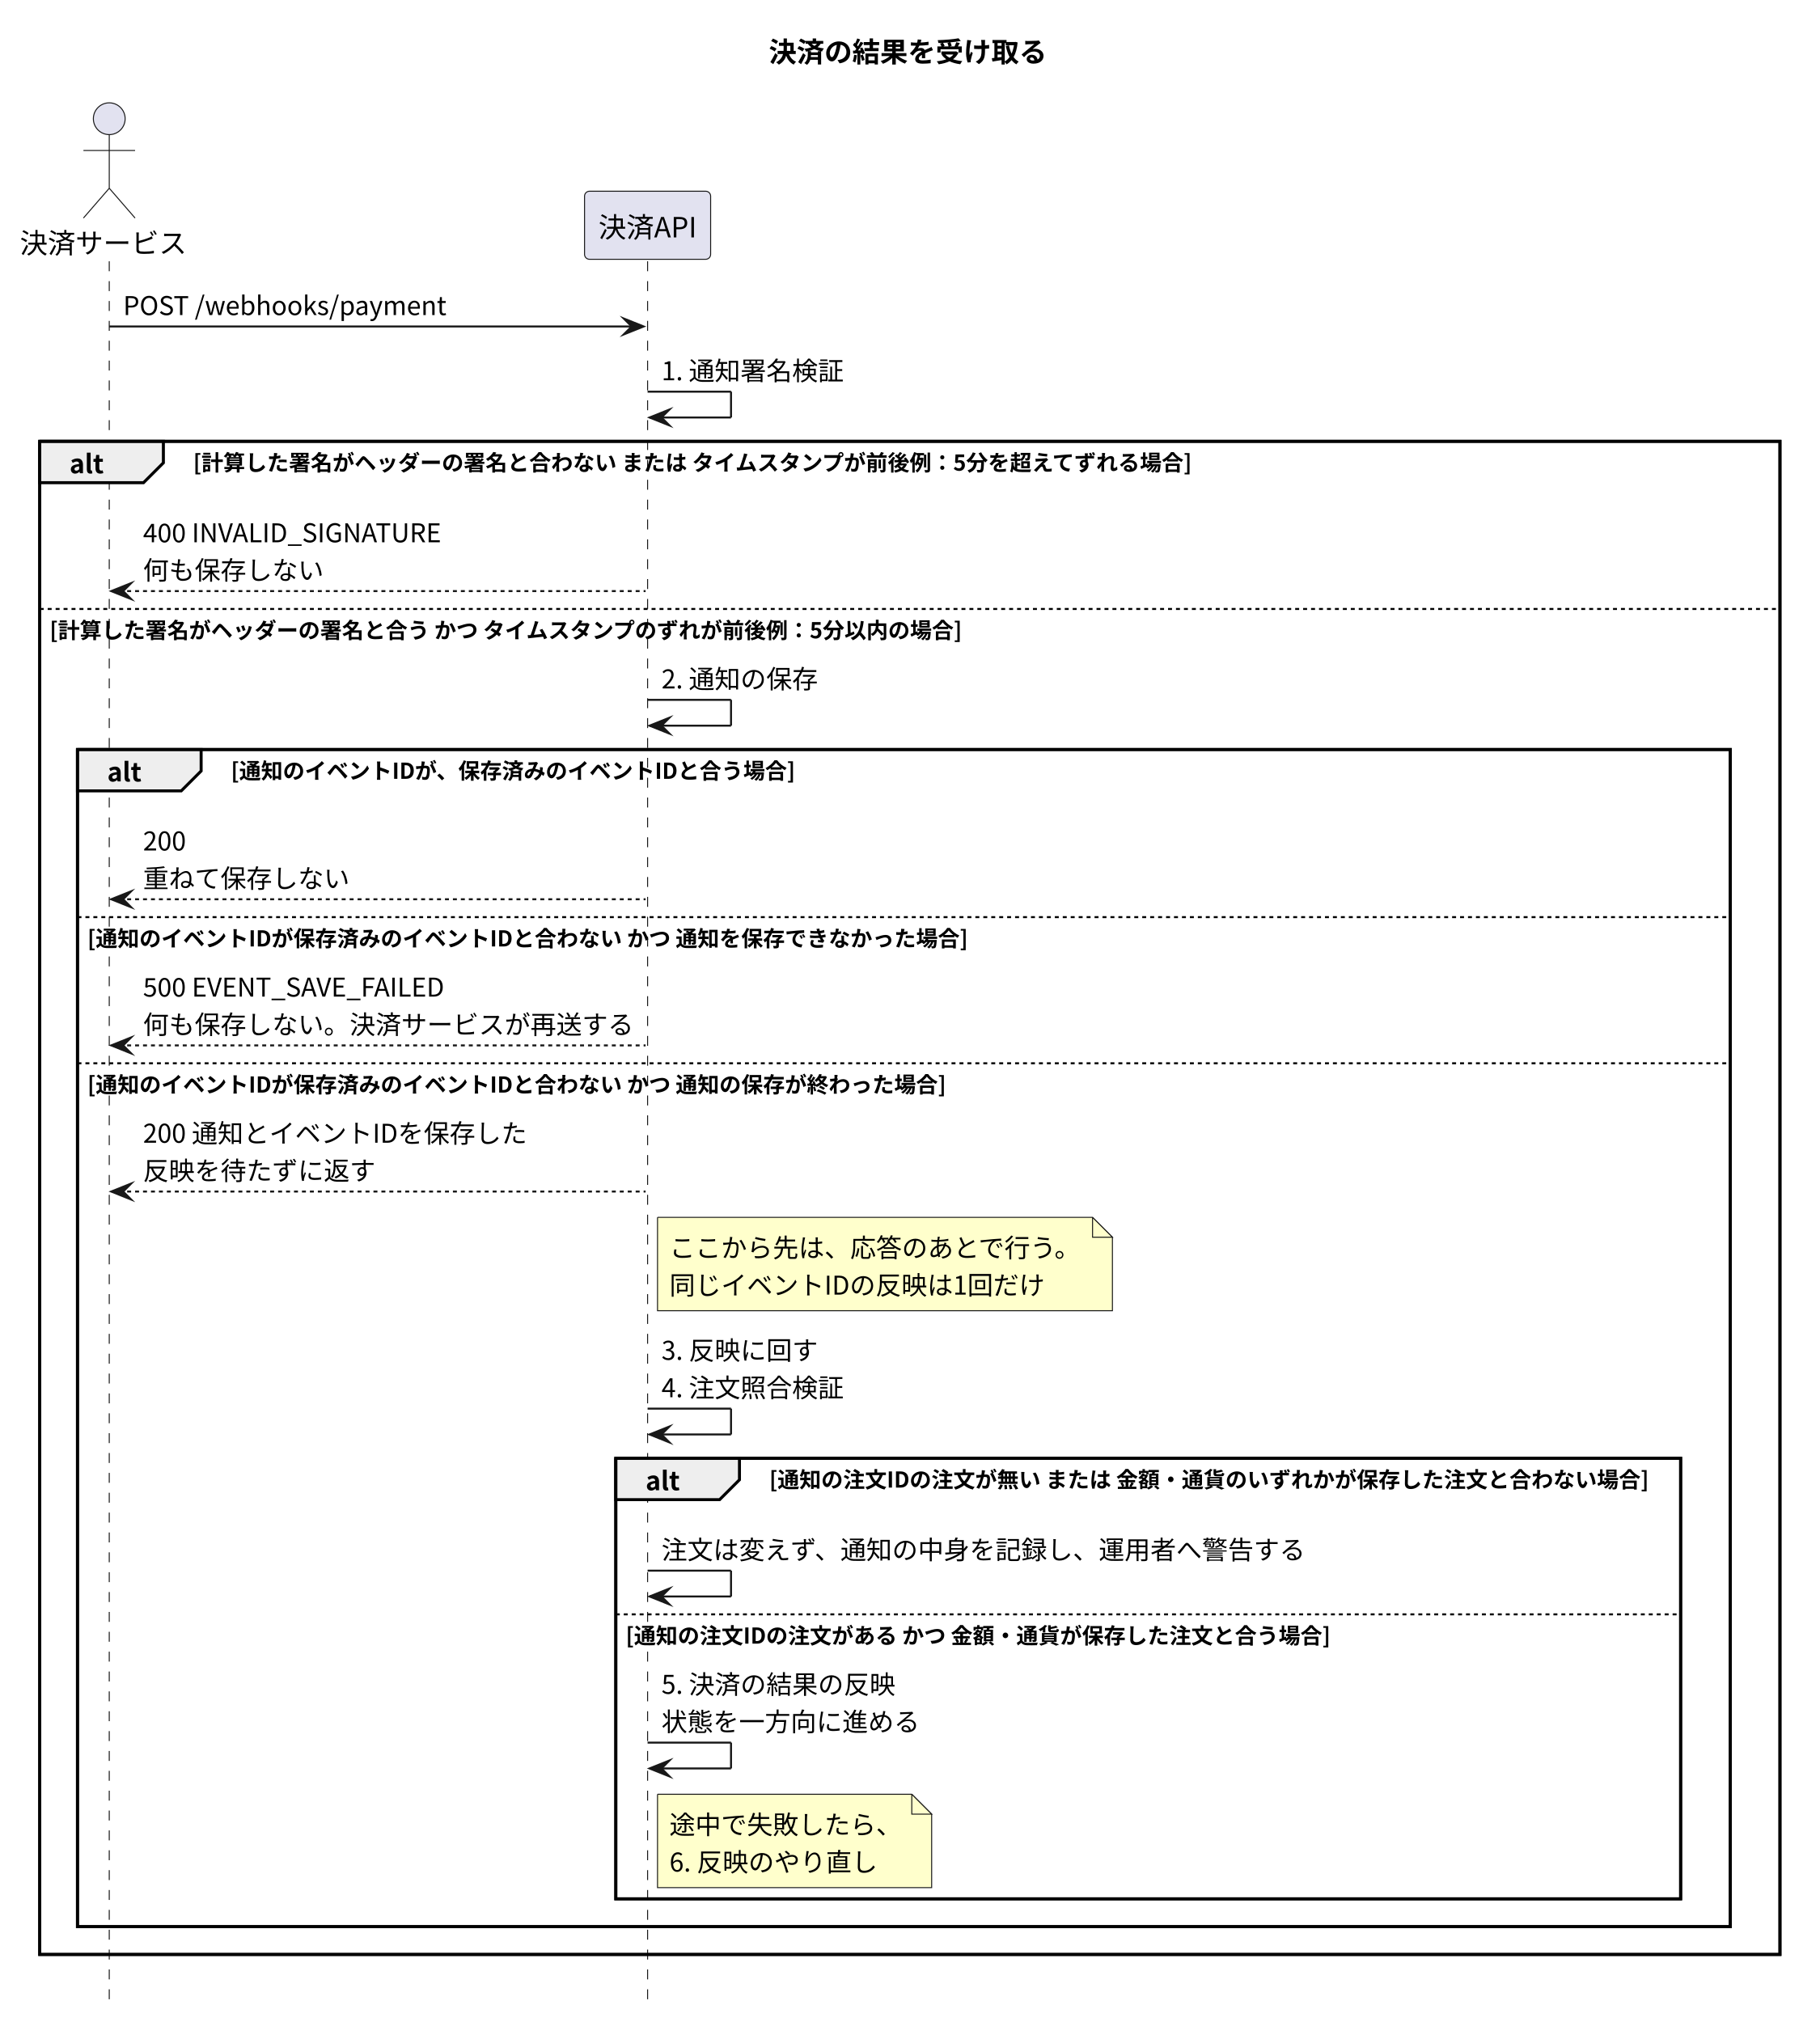
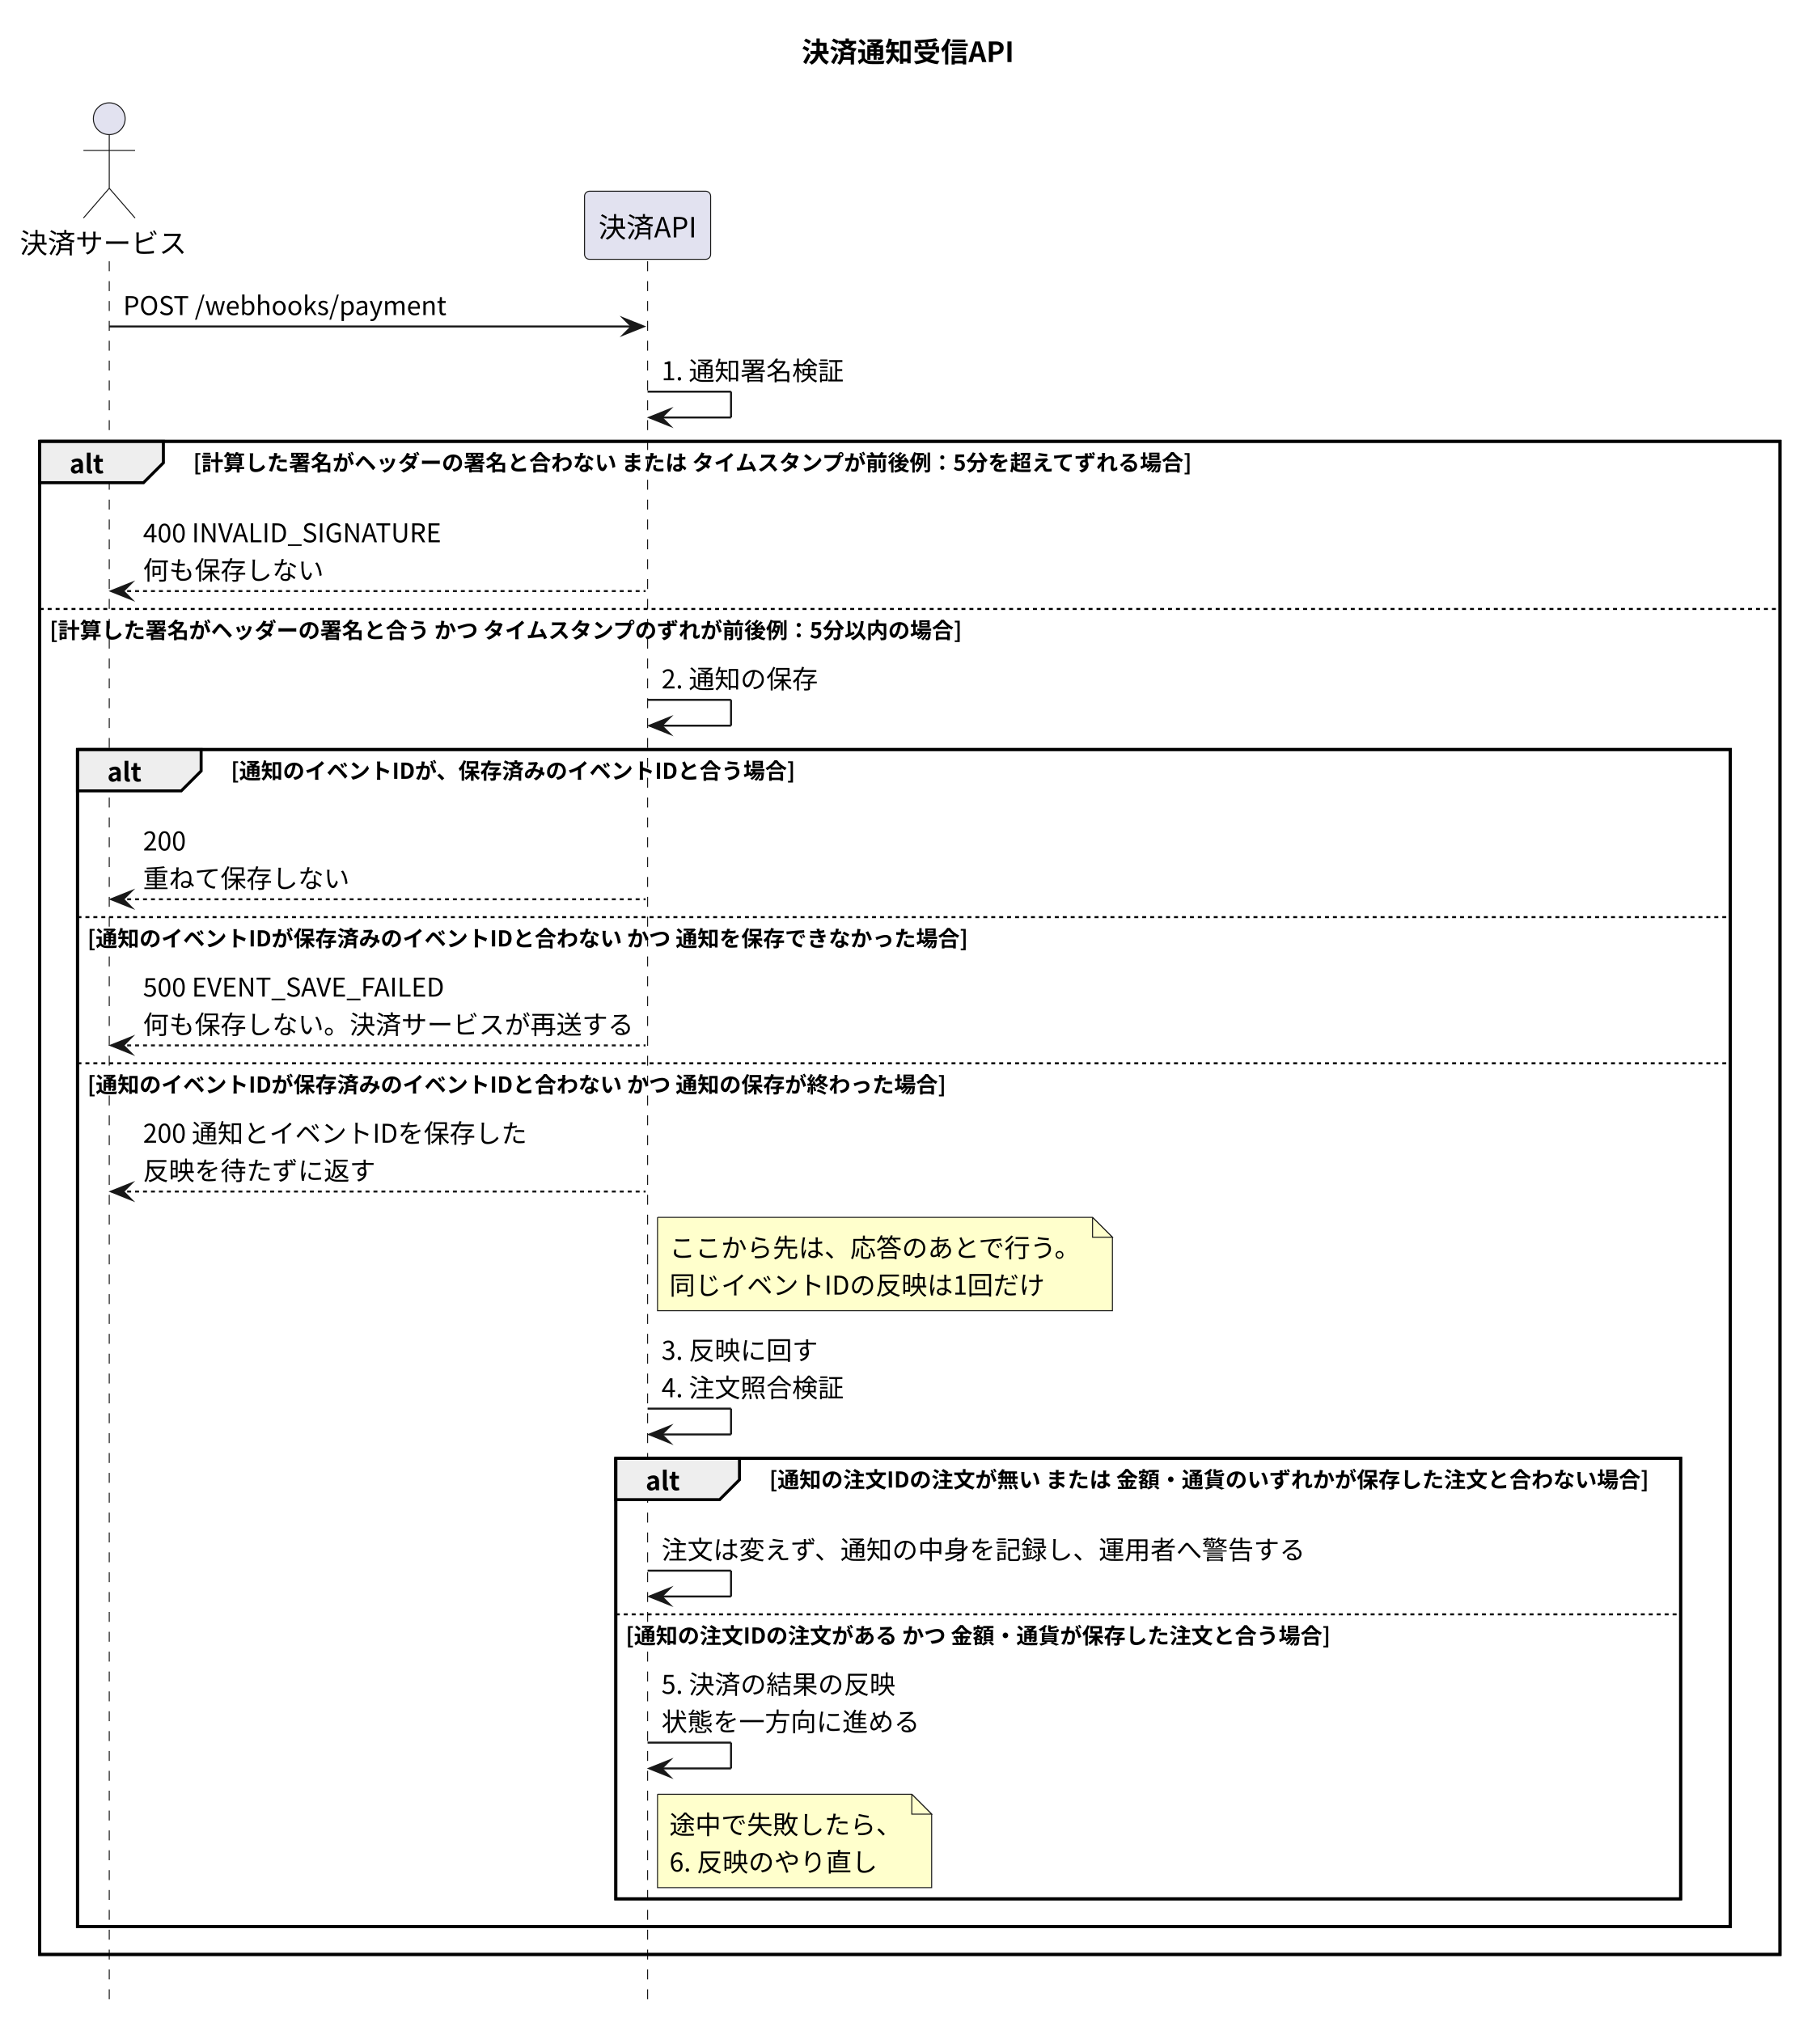
<svg xmlns="http://www.w3.org/2000/svg" version="1.1" data-diagram-type="SEQUENCE" style="width:916px;height:1018px;background:#FFFFFF;" width="916px" height="1018px" viewBox="0 0 916 1018" zoomAndPan="magnify" preserveAspectRatio="none" contentStyleType="text/css">
  <defs />
  <g font-family="sans-serif" lengthAdjust="spacing">
    <g class="title" data-source-line="7">
-       <text x="387.021" y="31.24" fill="#000" font-size="14" textLength="139.999" font-weight="700" font-family="'Noto Sans CJK JP'">決済の結果を受け取る</text>
+       <text x="403.555" y="31.24" fill="#000" font-size="14" textLength="106.932" font-weight="700" font-family="'Noto Sans CJK JP'">決済通知受信API</text>
    </g>
    <rect x="20" y="222.192" width="876.042" height="761.8" fill="none" style="stroke:#000;stroke-width:1.5;" />
    <rect x="39" y="377.344" width="832.042" height="592.648" fill="none" style="stroke:#000;stroke-width:1.5;" />
    <rect x="310" y="734.192" width="536.042" height="221.8" fill="none" style="stroke:#000;stroke-width:1.5;" />
    <g class="participant-lifeline" data-qualified-name="PSP" data-entity-uid="part1" id="part1-lifeline" data-source-line="9">
      <g>
        <rect x="51.5" y="131.544" width="8" height="876.448" fill="#000" fill-opacity="0" />
        <line x1="55" y1="131.544" x2="55" y2="1007.991" style="stroke:#181818;stroke-width:0.5;stroke-dasharray:5,5;" />
      </g>
    </g>
    <g class="participant-lifeline" data-qualified-name="API" data-entity-uid="part2" id="part2-lifeline" data-source-line="10">
      <g>
        <rect x="322.5" y="131.544" width="8" height="876.448" fill="#000" fill-opacity="0" />
        <line x1="326" y1="131.544" x2="326" y2="1007.991" style="stroke:#181818;stroke-width:0.5;stroke-dasharray:5,5;" />
      </g>
    </g>
    <g class="participant participant-head" data-qualified-name="PSP" data-entity-uid="part1" id="part1-head" data-source-line="9">
      <text x="10" y="127.512" fill="#000" font-size="14" textLength="84" font-family="'Noto Sans CJK JP'">決済サービス</text>
      <ellipse cx="55" cy="59.772" rx="8" ry="8" fill="#E2E2F0" style="stroke:#181818;stroke-width:0.5;" />
      <path d="M55,67.772 L55,94.772 M42,75.772 L68,75.772 M55,94.772 L42,109.772 M55,94.772 L68,109.772" style="stroke:#181818;stroke-width:0.5;" fill="none" />
    </g>
    <g class="participant participant-head" data-qualified-name="API" data-entity-uid="part2" id="part2-head" data-source-line="10">
      <rect x="294.262" y="96.272" width="63.476" height="34.272" fill="#E2E2F0" style="stroke:#181818;stroke-width:0.5;" rx="2.5" ry="2.5" />
      <text x="301.262" y="119.512" fill="#000" font-size="14" textLength="49.476" font-family="'Noto Sans CJK JP'">決済API</text>
    </g>
    <g class="message" data-entity-1="part1" data-entity-2="part2" id="msg1" data-source-line="12">
      <polygon points="314,160.368,324,164.368,314,168.368,318,164.368" fill="#181818" style="stroke:#181818;stroke-width:1;stroke-linejoin:miter;stroke-miterlimit:10;" />
      <line x1="55" y1="164.368" x2="320" y2="164.368" style="stroke:#181818;stroke-width:1;" />
      <text x="62" y="158.624" fill="#000" font-size="13" textLength="163.306" font-family="'Noto Sans CJK JP'">POST /webhooks/payment</text>
    </g>
    <g class="message" data-entity-1="part2" data-entity-2="part2" id="msg2" data-source-line="13">
      <line x1="326" y1="197.192" x2="368" y2="197.192" style="stroke:#181818;stroke-width:1;" />
      <line x1="368" y1="197.192" x2="368" y2="210.192" style="stroke:#181818;stroke-width:1;" />
      <line x1="327" y1="210.192" x2="368" y2="210.192" style="stroke:#181818;stroke-width:1;" />
      <polygon points="337,206.192,327,210.192,337,214.192,333,210.192" fill="#181818" style="stroke:#181818;stroke-width:1;stroke-linejoin:miter;stroke-miterlimit:10;" />
      <text x="333" y="191.448" fill="#000" font-size="13" textLength="91.741" font-family="'Noto Sans CJK JP'">1. 通知署名検証</text>
    </g>
    <path d="M20,222.192 L82.251,222.192 L82.251,233.016 L72.251,243.016 L20,243.016 L20,222.192" style="stroke:#000;stroke-width:1.5;" fill="#EEE" />
    <rect x="20" y="222.192" width="876.042" height="761.8" fill="none" style="stroke:#000;stroke-width:1.5;" />
    <text x="35" y="238.272" fill="#000" font-size="13" textLength="17.251" font-weight="700" font-family="'Noto Sans CJK JP'">alt</text>
    <text x="97.251" y="236.952" fill="#000" font-size="11" textLength="503.797" font-weight="700" font-family="'Noto Sans CJK JP'">[計算した署名がヘッダーの署名と合わない または タイムスタンプが前後例：5分を超えてずれる場合]</text>
    <g class="message" data-entity-1="part2" data-entity-2="part1" id="msg3" data-source-line="15">
      <polygon points="66,293.592,56,297.592,66,301.592,62,297.592" fill="#181818" style="stroke:#181818;stroke-width:1;stroke-linejoin:miter;stroke-miterlimit:10;" />
      <line x1="60" y1="297.592" x2="325" y2="297.592" style="stroke:#181818;stroke-width:1;stroke-dasharray:2,2;" />
      <text x="72" y="273.024" fill="#000" font-size="13" textLength="151.112" font-family="'Noto Sans CJK JP'">400 INVALID_SIGNATURE</text>
      <text x="72" y="291.848" fill="#000" font-size="13" textLength="91" font-family="'Noto Sans CJK JP'">何も保存しない</text>
    </g>
    <line x1="20" y1="306.592" x2="896.042" y2="306.592" style="stroke:#000;stroke-width:1;stroke-dasharray:2,2;" />
    <text x="25" y="321.352" fill="#000" font-size="11" textLength="459.797" font-weight="700" font-family="'Noto Sans CJK JP'">[計算した署名がヘッダーの署名と合う かつ タイムスタンプのずれが前後例：5分以内の場合]</text>
    <g class="message" data-entity-1="part2" data-entity-2="part2" id="msg4" data-source-line="17">
      <line x1="326" y1="352.344" x2="368" y2="352.344" style="stroke:#181818;stroke-width:1;" />
      <line x1="368" y1="352.344" x2="368" y2="365.344" style="stroke:#181818;stroke-width:1;" />
      <line x1="327" y1="365.344" x2="368" y2="365.344" style="stroke:#181818;stroke-width:1;" />
      <polygon points="337,361.344,327,365.344,337,369.344,333,365.344" fill="#181818" style="stroke:#181818;stroke-width:1;stroke-linejoin:miter;stroke-miterlimit:10;" />
      <text x="333" y="346.6" fill="#000" font-size="13" textLength="78.741" font-family="'Noto Sans CJK JP'">2. 通知の保存</text>
    </g>
    <path d="M39,377.344 L101.251,377.344 L101.251,388.168 L91.251,398.168 L39,398.168 L39,377.344" style="stroke:#000;stroke-width:1.5;" fill="#EEE" />
    <rect x="39" y="377.344" width="832.042" height="592.648" fill="none" style="stroke:#000;stroke-width:1.5;" />
    <text x="54" y="393.424" fill="#000" font-size="13" textLength="17.251" font-weight="700" font-family="'Noto Sans CJK JP'">alt</text>
    <text x="116.251" y="392.104" fill="#000" font-size="11" textLength="284.282" font-weight="700" font-family="'Noto Sans CJK JP'">[通知のイベントIDが、保存済みのイベントIDと合う場合]</text>
    <g class="message" data-entity-1="part2" data-entity-2="part1" id="msg5" data-source-line="19">
      <polygon points="66,448.744,56,452.744,66,456.744,62,452.744" fill="#181818" style="stroke:#181818;stroke-width:1;stroke-linejoin:miter;stroke-miterlimit:10;" />
      <line x1="60" y1="452.744" x2="325" y2="452.744" style="stroke:#181818;stroke-width:1;stroke-dasharray:2,2;" />
      <text x="72" y="428.176" fill="#000" font-size="13" textLength="21.645" font-family="'Noto Sans CJK JP'">200</text>
      <text x="72" y="447" fill="#000" font-size="13" textLength="104" font-family="'Noto Sans CJK JP'">重ねて保存しない</text>
    </g>
    <line x1="39" y1="461.744" x2="871.042" y2="461.744" style="stroke:#000;stroke-width:1;stroke-dasharray:2,2;" />
    <text x="44" y="476.504" fill="#000" font-size="11" textLength="443.275" font-weight="700" font-family="'Noto Sans CJK JP'">[通知のイベントIDが保存済みのイベントIDと合わない かつ 通知を保存できなかった場合]</text>
    <g class="message" data-entity-1="part2" data-entity-2="part1" id="msg6" data-source-line="21">
      <polygon points="66,522.32,56,526.32,66,530.32,62,526.32" fill="#181818" style="stroke:#181818;stroke-width:1;stroke-linejoin:miter;stroke-miterlimit:10;" />
      <line x1="60" y1="526.32" x2="325" y2="526.32" style="stroke:#181818;stroke-width:1;stroke-dasharray:2,2;" />
      <text x="72" y="501.752" fill="#000" font-size="13" textLength="152.399" font-family="'Noto Sans CJK JP'">500 EVENT_SAVE_FAILED</text>
      <text x="72" y="520.576" fill="#000" font-size="13" textLength="247" font-family="'Noto Sans CJK JP'">何も保存しない。決済サービスが再送する</text>
    </g>
    <line x1="39" y1="535.32" x2="871.042" y2="535.32" style="stroke:#000;stroke-width:1;stroke-dasharray:2,2;" />
    <text x="44" y="550.079" fill="#000" font-size="11" textLength="432.275" font-weight="700" font-family="'Noto Sans CJK JP'">[通知のイベントIDが保存済みのイベントIDと合わない かつ 通知の保存が終わった場合]</text>
    <g class="message" data-entity-1="part2" data-entity-2="part1" id="msg7" data-source-line="23">
      <polygon points="66,595.895,56,599.895,66,603.895,62,599.895" fill="#181818" style="stroke:#181818;stroke-width:1;stroke-linejoin:miter;stroke-miterlimit:10;" />
      <line x1="60" y1="599.895" x2="325" y2="599.895" style="stroke:#181818;stroke-width:1;stroke-dasharray:2,2;" />
      <text x="72" y="575.327" fill="#000" font-size="13" textLength="193.31" font-family="'Noto Sans CJK JP'">200 通知とイベントIDを保存した</text>
      <text x="72" y="594.151" fill="#000" font-size="13" textLength="117" font-family="'Noto Sans CJK JP'">反映を待たずに返す</text>
    </g>
    <path d="M331,612.895 L331,659.895 L560,659.895 L560,622.895 L550,612.895 L331,612.895" style="stroke:#181818;stroke-width:0.5;" fill="#FFC" />
    <path d="M550,612.895 L550,622.895 L560,622.895 L550,612.895" style="stroke:#181818;stroke-width:0.5;" fill="#FFC" />
    <text x="337" y="632.975" fill="#000" font-size="13" textLength="208" font-family="'Noto Sans CJK JP'">ここから先は、応答のあとで行う。</text>
    <text x="337" y="651.799" fill="#000" font-size="13" textLength="188.968" font-family="'Noto Sans CJK JP'">同じイベントIDの反映は1回だけ</text>
    <g class="message" data-entity-1="part2" data-entity-2="part2" id="msg8" data-source-line="25">
      <line x1="326" y1="709.192" x2="368" y2="709.192" style="stroke:#181818;stroke-width:1;" />
      <line x1="368" y1="709.192" x2="368" y2="722.192" style="stroke:#181818;stroke-width:1;" />
      <line x1="327" y1="722.192" x2="368" y2="722.192" style="stroke:#181818;stroke-width:1;" />
      <polygon points="337,718.192,327,722.192,337,726.192,333,722.192" fill="#181818" style="stroke:#181818;stroke-width:1;stroke-linejoin:miter;stroke-miterlimit:10;" />
      <text x="333" y="684.623" fill="#000" font-size="13" textLength="78.741" font-family="'Noto Sans CJK JP'">3. 反映に回す</text>
      <text x="333" y="703.448" fill="#000" font-size="13" textLength="91.741" font-family="'Noto Sans CJK JP'">4. 注文照合検証</text>
    </g>
    <path d="M310,734.192 L372.251,734.192 L372.251,745.016 L362.251,755.016 L310,755.016 L310,734.192" style="stroke:#000;stroke-width:1.5;" fill="#EEE" />
    <rect x="310" y="734.192" width="536.042" height="221.8" fill="none" style="stroke:#000;stroke-width:1.5;" />
    <text x="325" y="750.272" fill="#000" font-size="13" textLength="17.251" font-weight="700" font-family="'Noto Sans CJK JP'">alt</text>
    <text x="387.251" y="748.951" fill="#000" font-size="11" textLength="442.791" font-weight="700" font-family="'Noto Sans CJK JP'">[通知の注文IDの注文が無い または 金額・通貨のいずれかが保存した注文と合わない場合]</text>
    <g class="message" data-entity-1="part2" data-entity-2="part2" id="msg9" data-source-line="27">
      <line x1="326" y1="790.767" x2="368" y2="790.767" style="stroke:#181818;stroke-width:1;" />
      <line x1="368" y1="790.767" x2="368" y2="803.767" style="stroke:#181818;stroke-width:1;" />
      <line x1="327" y1="803.767" x2="368" y2="803.767" style="stroke:#181818;stroke-width:1;" />
      <polygon points="337,799.767,327,803.767,337,807.767,333,803.767" fill="#181818" style="stroke:#181818;stroke-width:1;stroke-linejoin:miter;stroke-miterlimit:10;" />
      <text x="333" y="785.023" fill="#000" font-size="13" textLength="325" font-family="'Noto Sans CJK JP'">注文は変えず、通知の中身を記録し、運用者へ警告する</text>
    </g>
    <line x1="310" y1="812.767" x2="846.042" y2="812.767" style="stroke:#000;stroke-width:1;stroke-dasharray:2,2;" />
    <text x="315" y="827.527" fill="#000" font-size="11" textLength="354.792" font-weight="700" font-family="'Noto Sans CJK JP'">[通知の注文IDの注文がある かつ 金額・通貨が保存した注文と合う場合]</text>
    <g class="message" data-entity-1="part2" data-entity-2="part2" id="msg10" data-source-line="29">
      <line x1="326" y1="877.343" x2="368" y2="877.343" style="stroke:#181818;stroke-width:1;" />
      <line x1="368" y1="877.343" x2="368" y2="890.343" style="stroke:#181818;stroke-width:1;" />
      <line x1="327" y1="890.343" x2="368" y2="890.343" style="stroke:#181818;stroke-width:1;" />
      <polygon points="337,886.343,327,890.343,337,894.343,333,890.343" fill="#181818" style="stroke:#181818;stroke-width:1;stroke-linejoin:miter;stroke-miterlimit:10;" />
      <text x="333" y="852.775" fill="#000" font-size="13" textLength="117.741" font-family="'Noto Sans CJK JP'">5. 決済の結果の反映</text>
      <text x="333" y="871.599" fill="#000" font-size="13" textLength="130" font-family="'Noto Sans CJK JP'">状態を一方向に進める</text>
    </g>
    <path d="M331,903.343 L331,950.343 L469,950.343 L469,913.343 L459,903.343 L331,903.343" style="stroke:#181818;stroke-width:0.5;" fill="#FFC" />
    <path d="M459,903.343 L459,913.343 L469,913.343 L459,903.343" style="stroke:#181818;stroke-width:0.5;" fill="#FFC" />
    <text x="337" y="923.423" fill="#000" font-size="13" textLength="117" font-family="'Noto Sans CJK JP'">途中で失敗したら、</text>
    <text x="337" y="942.247" fill="#000" font-size="13" textLength="104.741" font-family="'Noto Sans CJK JP'">6. 反映のやり直し</text>
  </g>
</svg>
